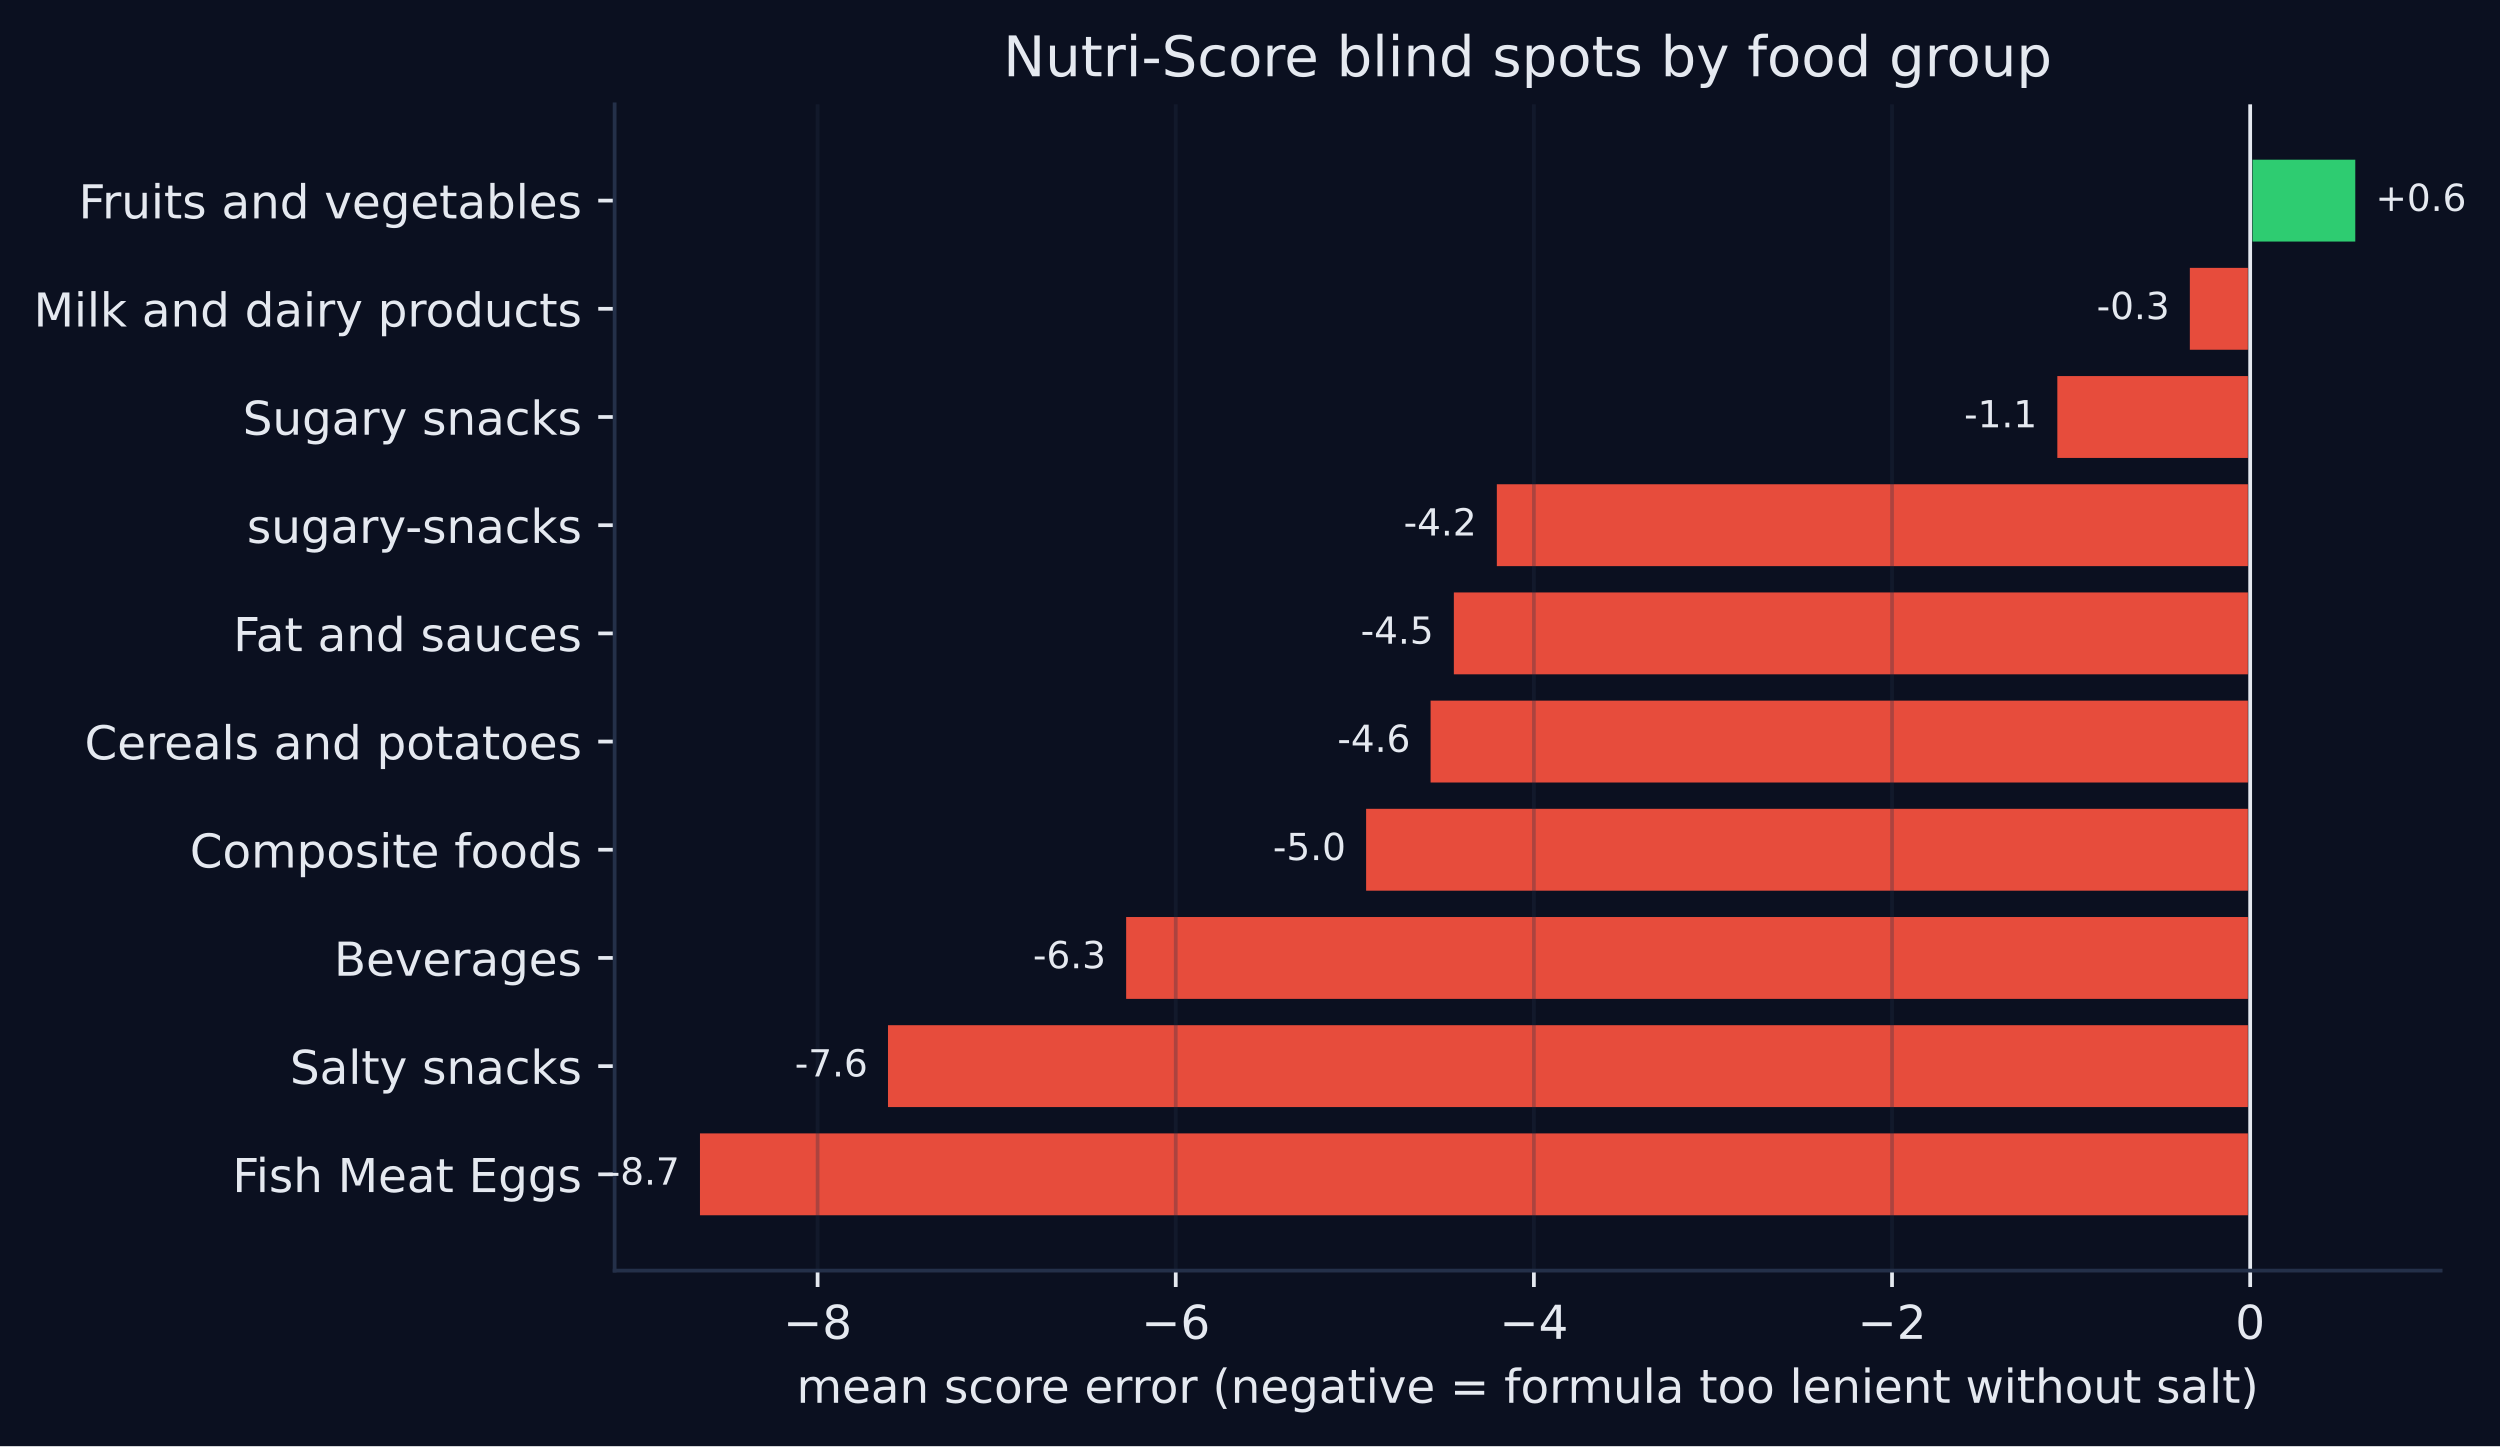
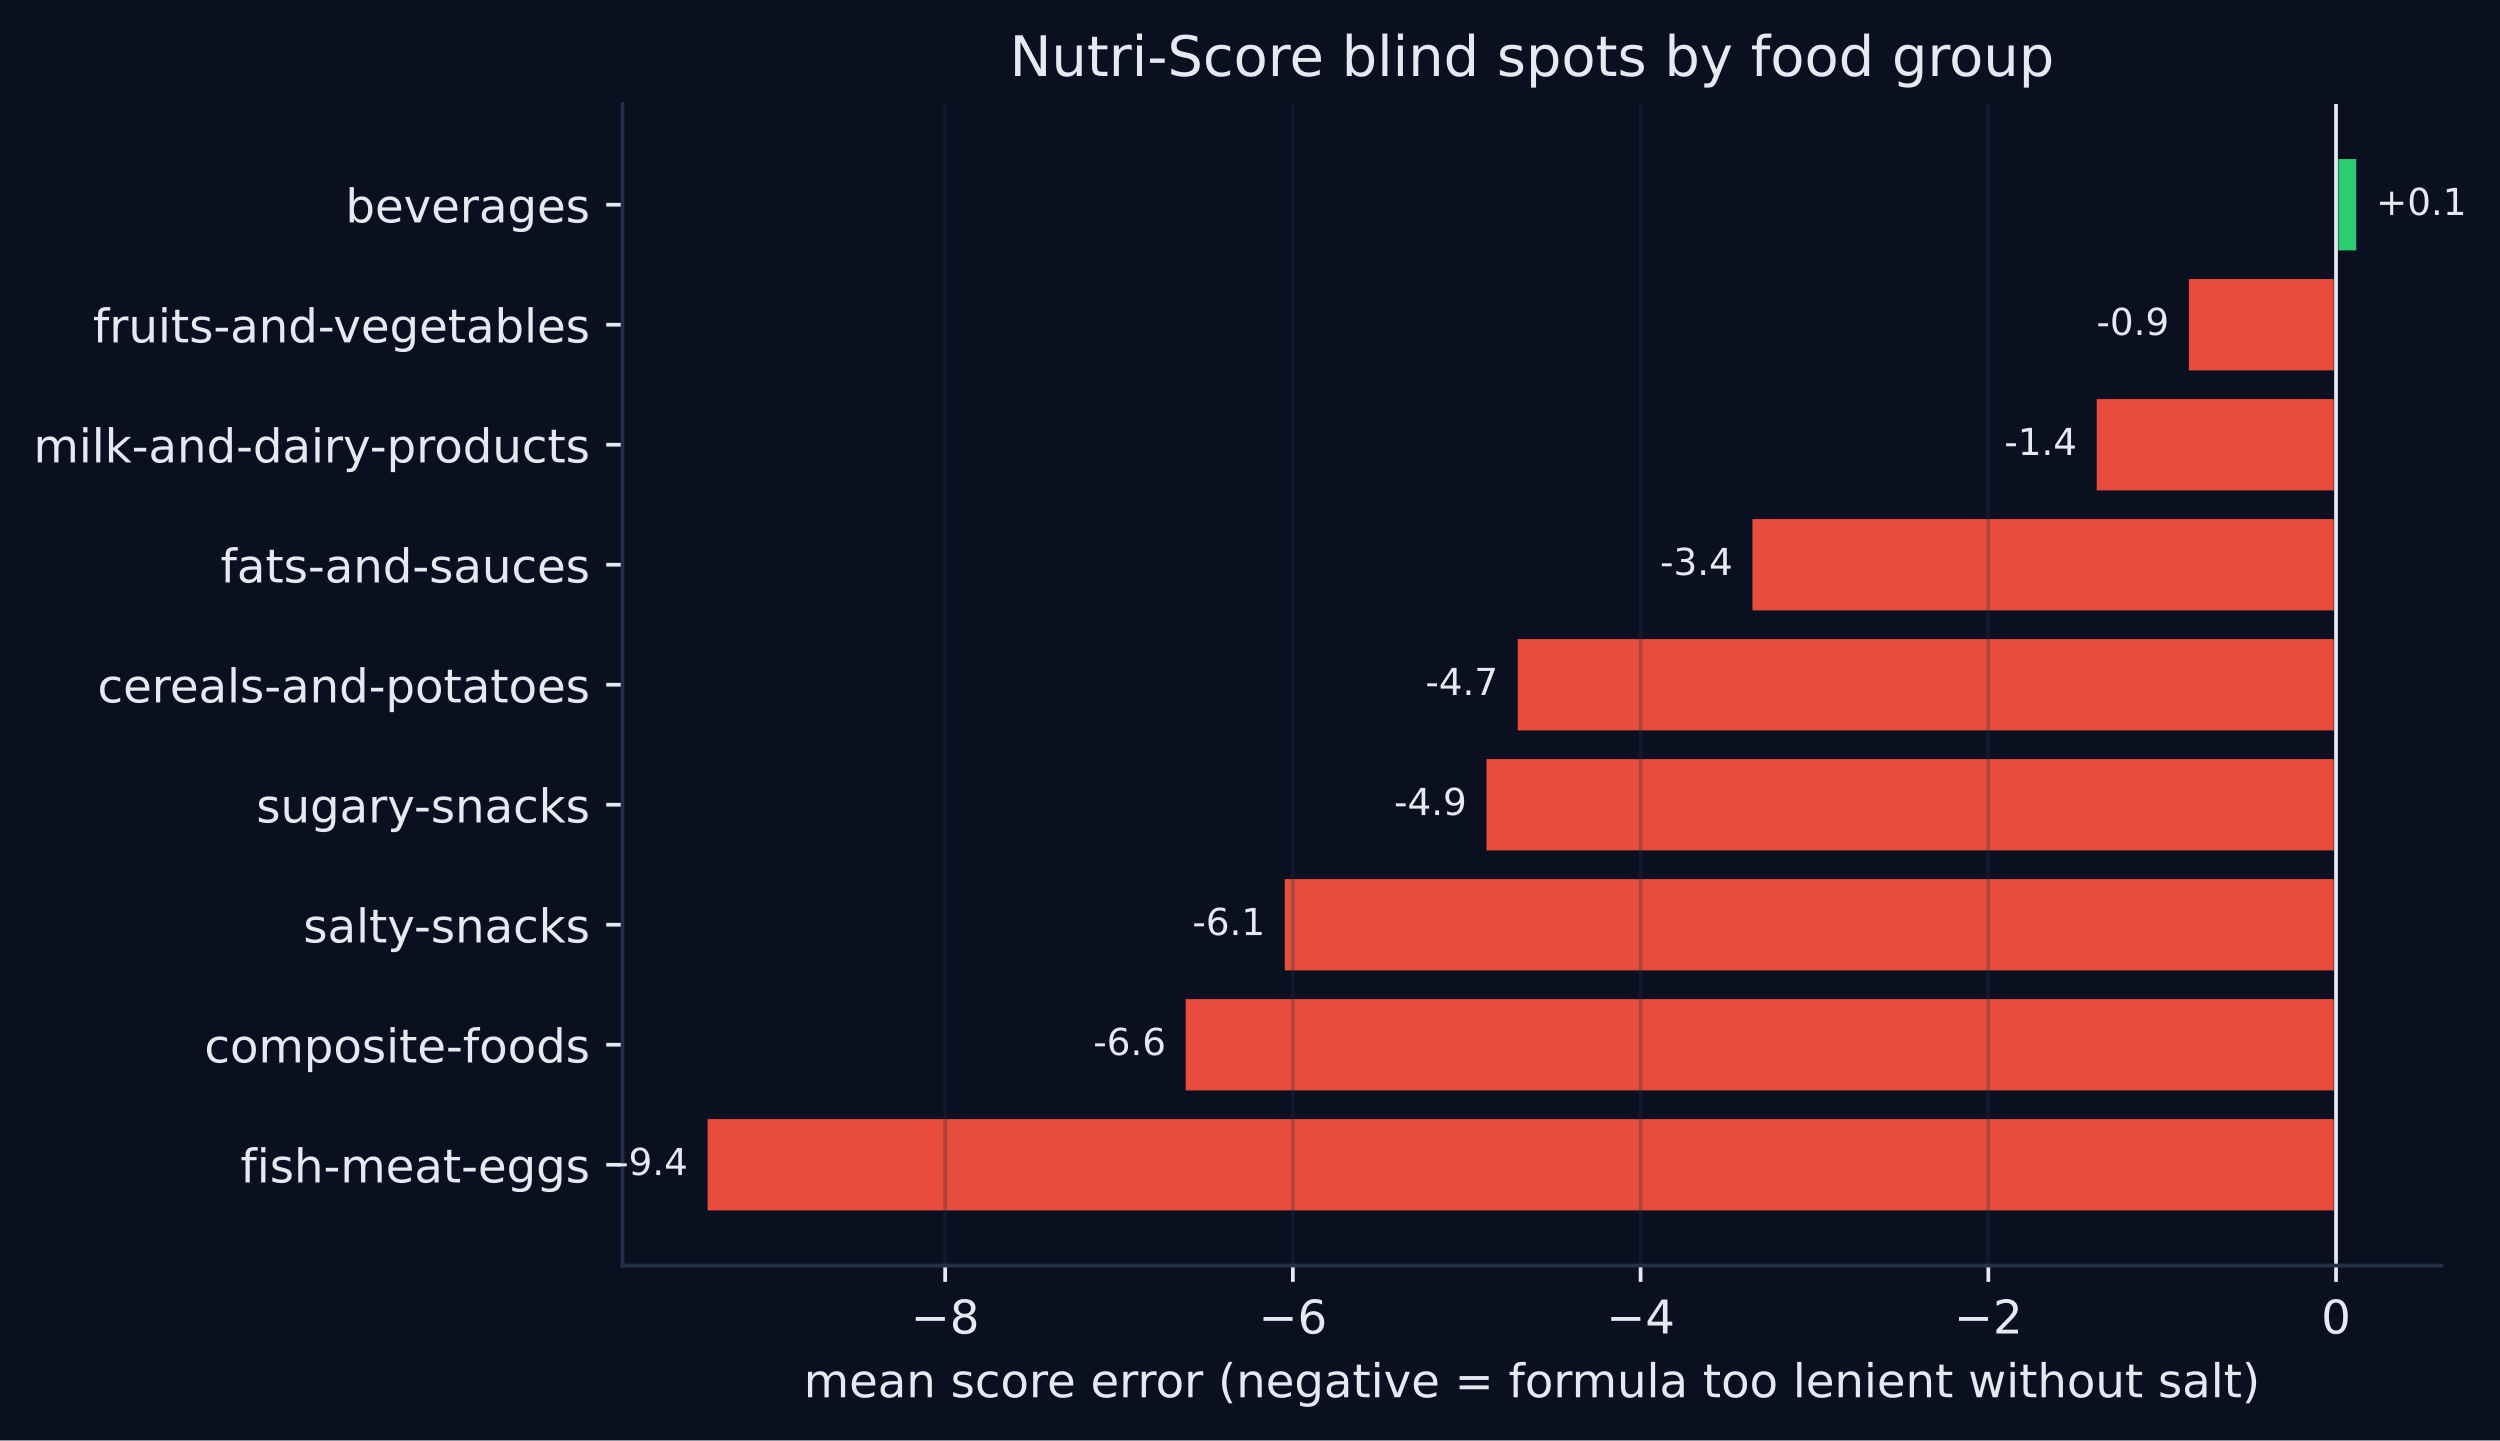
- <svg xmlns="http://www.w3.org/2000/svg" xmlns:xlink="http://www.w3.org/1999/xlink" width="534.777pt" height="309.354pt" viewBox="0 0 534.777 309.354" version="1.1">
+ <svg xmlns="http://www.w3.org/2000/svg" xmlns:xlink="http://www.w3.org/1999/xlink" width="536.907pt" height="309.354pt" viewBox="0 0 536.907 309.354" version="1.1">
  <defs>
    <style type="text/css">*{stroke-linejoin: round; stroke-linecap: butt}</style>
  </defs>
  <g id="figure_1">
    <g id="patch_1">
-       <path d="M 0 309.354  L 534.777 309.354  L 534.777 0  L 0 0  z " style="fill: #0b1020" />
+       <path d="M 0 309.354  L 536.907 309.354  L 536.907 0  L 0 0  z " style="fill: #0b1020" />
    </g>
    <g id="axes_1">
      <g id="patch_2">
-         <path d="M 131.475 271.798  L 522.075 271.798  L 522.075 22.318  L 131.475 22.318  z " style="fill: #0b1020" />
+         <path d="M 133.702 271.798  L 524.302 271.798  L 524.302 22.318  L 133.702 22.318  z " style="fill: #0b1020" />
      </g>
      <g id="patch_3">
-         <path d="M 481.337 260.458  L 149.23 260.458  L 149.23 241.944  L 481.337 241.944  z " clip-path="url(#p2c48b1a745)" style="fill: #e74c3c; stroke: #0b1020; stroke-linejoin: miter" />
+         <path d="M 501.693 260.458  L 151.456 260.458  L 151.456 239.84  L 501.693 239.84  z " clip-path="url(#p2b55b69606)" style="fill: #e74c3c; stroke: #0b1020; stroke-linejoin: miter" />
      </g>
      <g id="patch_4">
-         <path d="M 481.337 237.315  L 189.45 237.315  L 189.45 218.801  L 481.337 218.801  z " clip-path="url(#p2c48b1a745)" style="fill: #e74c3c; stroke: #0b1020; stroke-linejoin: miter" />
+         <path d="M 501.693 234.685  L 254.137 234.685  L 254.137 214.067  L 501.693 214.067  z " clip-path="url(#p2b55b69606)" style="fill: #e74c3c; stroke: #0b1020; stroke-linejoin: miter" />
      </g>
      <g id="patch_5">
-         <path d="M 481.337 214.172  L 240.396 214.172  L 240.396 195.658  L 481.337 195.658  z " clip-path="url(#p2c48b1a745)" style="fill: #e74c3c; stroke: #0b1020; stroke-linejoin: miter" />
+         <path d="M 501.693 208.913  L 275.421 208.913  L 275.421 188.294  L 501.693 188.294  z " clip-path="url(#p2b55b69606)" style="fill: #e74c3c; stroke: #0b1020; stroke-linejoin: miter" />
      </g>
      <g id="patch_6">
-         <path d="M 481.337 191.03  L 291.726 191.03  L 291.726 172.515  L 481.337 172.515  z " clip-path="url(#p2c48b1a745)" style="fill: #e74c3c; stroke: #0b1020; stroke-linejoin: miter" />
+         <path d="M 501.693 183.14  L 318.733 183.14  L 318.733 162.522  L 501.693 162.522  z " clip-path="url(#p2b55b69606)" style="fill: #e74c3c; stroke: #0b1020; stroke-linejoin: miter" />
      </g>
      <g id="patch_7">
-         <path d="M 481.337 167.887  L 305.516 167.887  L 305.516 149.372  L 481.337 149.372  z " clip-path="url(#p2c48b1a745)" style="fill: #e74c3c; stroke: #0b1020; stroke-linejoin: miter" />
+         <path d="M 501.693 157.367  L 325.454 157.367  L 325.454 136.749  L 501.693 136.749  z " clip-path="url(#p2b55b69606)" style="fill: #e74c3c; stroke: #0b1020; stroke-linejoin: miter" />
      </g>
      <g id="patch_8">
-         <path d="M 481.337 144.744  L 310.495 144.744  L 310.495 126.23  L 481.337 126.23  z " clip-path="url(#p2c48b1a745)" style="fill: #e74c3c; stroke: #0b1020; stroke-linejoin: miter" />
+         <path d="M 501.693 131.594  L 375.862 131.594  L 375.862 110.976  L 501.693 110.976  z " clip-path="url(#p2b55b69606)" style="fill: #e74c3c; stroke: #0b1020; stroke-linejoin: miter" />
      </g>
      <g id="patch_9">
-         <path d="M 481.337 121.601  L 319.689 121.601  L 319.689 103.087  L 481.337 103.087  z " clip-path="url(#p2c48b1a745)" style="fill: #e74c3c; stroke: #0b1020; stroke-linejoin: miter" />
+         <path d="M 501.693 105.822  L 449.792 105.822  L 449.792 85.204  L 501.693 85.204  z " clip-path="url(#p2b55b69606)" style="fill: #e74c3c; stroke: #0b1020; stroke-linejoin: miter" />
      </g>
      <g id="patch_10">
-         <path d="M 481.337 98.458  L 439.584 98.458  L 439.584 79.944  L 481.337 79.944  z " clip-path="url(#p2c48b1a745)" style="fill: #e74c3c; stroke: #0b1020; stroke-linejoin: miter" />
+         <path d="M 501.693 80.049  L 469.582 80.049  L 469.582 59.431  L 501.693 59.431  z " clip-path="url(#p2b55b69606)" style="fill: #e74c3c; stroke: #0b1020; stroke-linejoin: miter" />
      </g>
      <g id="patch_11">
-         <path d="M 481.337 75.315  L 467.93 75.315  L 467.93 56.801  L 481.337 56.801  z " clip-path="url(#p2c48b1a745)" style="fill: #e74c3c; stroke: #0b1020; stroke-linejoin: miter" />
-       </g>
-       <g id="patch_12">
-         <path d="M 481.337 52.172  L 504.32 52.172  L 504.32 33.658  L 481.337 33.658  z " clip-path="url(#p2c48b1a745)" style="fill: #2ecc71; stroke: #0b1020; stroke-linejoin: miter" />
+         <path d="M 501.693 54.276  L 506.547 54.276  L 506.547 33.658  L 501.693 33.658  z " clip-path="url(#p2b55b69606)" style="fill: #2ecc71; stroke: #0b1020; stroke-linejoin: miter" />
      </g>
      <g id="matplotlib.axis_1">
        <g id="xtick_1">
          <g id="line2d_1">
-             <path d="M 174.894 271.798  L 174.894 22.318  " clip-path="url(#p2c48b1a745)" style="fill: none; stroke: #243049; stroke-opacity: 0.3; stroke-width: 0.8; stroke-linecap: square" />
+             <path d="M 202.983 271.798  L 202.983 22.318  " clip-path="url(#p2b55b69606)" style="fill: none; stroke: #243049; stroke-opacity: 0.3; stroke-width: 0.8; stroke-linecap: square" />
          </g>
          <g id="line2d_2">
            <defs>
-               <path id="m71399dcc5f" d="M 0 0  L 0 3.5  " style="stroke: #e5e9f0; stroke-width: 0.8" />
+               <path id="me205977857" d="M 0 0  L 0 3.5  " style="stroke: #e5e9f0; stroke-width: 0.8" />
            </defs>
            <g>
-               <use xlink:href="#m71399dcc5f" x="174.894" y="271.798" style="fill: #e5e9f0; stroke: #e5e9f0; stroke-width: 0.8" />
+               <use xlink:href="#me205977857" x="202.983" y="271.798" style="fill: #e5e9f0; stroke: #e5e9f0; stroke-width: 0.8" />
            </g>
          </g>
          <g id="text_1">
-             <text style="font-size: 10px; font-family: 'DejaVu Sans', 'Bitstream Vera Sans', 'Computer Modern Sans Serif', 'Lucida Grande', 'Verdana', 'Geneva', 'Lucid', 'Arial', 'Helvetica', 'Avant Garde', sans-serif; text-anchor: middle; fill: #e5e9f0" x="174.894" y="286.397" transform="rotate(-0 174.8942 286.3966)">−8</text>
+             <text style="font-size: 10px; font-family: 'DejaVu Sans', 'Bitstream Vera Sans', 'Computer Modern Sans Serif', 'Lucida Grande', 'Verdana', 'Geneva', 'Lucid', 'Arial', 'Helvetica', 'Avant Garde', sans-serif; text-anchor: middle; fill: #e5e9f0" x="202.983" y="286.397" transform="rotate(-0 202.9835 286.3966)">−8</text>
          </g>
        </g>
        <g id="xtick_2">
          <g id="line2d_3">
-             <path d="M 251.505 271.798  L 251.505 22.318  " clip-path="url(#p2c48b1a745)" style="fill: none; stroke: #243049; stroke-opacity: 0.3; stroke-width: 0.8; stroke-linecap: square" />
+             <path d="M 277.661 271.798  L 277.661 22.318  " clip-path="url(#p2b55b69606)" style="fill: none; stroke: #243049; stroke-opacity: 0.3; stroke-width: 0.8; stroke-linecap: square" />
          </g>
          <g id="line2d_4">
            <g>
-               <use xlink:href="#m71399dcc5f" x="251.505" y="271.798" style="fill: #e5e9f0; stroke: #e5e9f0; stroke-width: 0.8" />
+               <use xlink:href="#me205977857" x="277.661" y="271.798" style="fill: #e5e9f0; stroke: #e5e9f0; stroke-width: 0.8" />
            </g>
          </g>
          <g id="text_2">
-             <text style="font-size: 10px; font-family: 'DejaVu Sans', 'Bitstream Vera Sans', 'Computer Modern Sans Serif', 'Lucida Grande', 'Verdana', 'Geneva', 'Lucid', 'Arial', 'Helvetica', 'Avant Garde', sans-serif; text-anchor: middle; fill: #e5e9f0" x="251.505" y="286.397" transform="rotate(-0 251.5049 286.3966)">−6</text>
+             <text style="font-size: 10px; font-family: 'DejaVu Sans', 'Bitstream Vera Sans', 'Computer Modern Sans Serif', 'Lucida Grande', 'Verdana', 'Geneva', 'Lucid', 'Arial', 'Helvetica', 'Avant Garde', sans-serif; text-anchor: middle; fill: #e5e9f0" x="277.661" y="286.397" transform="rotate(-0 277.6609 286.3966)">−6</text>
          </g>
        </g>
        <g id="xtick_3">
          <g id="line2d_5">
-             <path d="M 328.116 271.798  L 328.116 22.318  " clip-path="url(#p2c48b1a745)" style="fill: none; stroke: #243049; stroke-opacity: 0.3; stroke-width: 0.8; stroke-linecap: square" />
+             <path d="M 352.338 271.798  L 352.338 22.318  " clip-path="url(#p2b55b69606)" style="fill: none; stroke: #243049; stroke-opacity: 0.3; stroke-width: 0.8; stroke-linecap: square" />
          </g>
          <g id="line2d_6">
            <g>
-               <use xlink:href="#m71399dcc5f" x="328.116" y="271.798" style="fill: #e5e9f0; stroke: #e5e9f0; stroke-width: 0.8" />
+               <use xlink:href="#me205977857" x="352.338" y="271.798" style="fill: #e5e9f0; stroke: #e5e9f0; stroke-width: 0.8" />
            </g>
          </g>
          <g id="text_3">
-             <text style="font-size: 10px; font-family: 'DejaVu Sans', 'Bitstream Vera Sans', 'Computer Modern Sans Serif', 'Lucida Grande', 'Verdana', 'Geneva', 'Lucid', 'Arial', 'Helvetica', 'Avant Garde', sans-serif; text-anchor: middle; fill: #e5e9f0" x="328.116" y="286.397" transform="rotate(-0 328.1157 286.3966)">−4</text>
+             <text style="font-size: 10px; font-family: 'DejaVu Sans', 'Bitstream Vera Sans', 'Computer Modern Sans Serif', 'Lucida Grande', 'Verdana', 'Geneva', 'Lucid', 'Arial', 'Helvetica', 'Avant Garde', sans-serif; text-anchor: middle; fill: #e5e9f0" x="352.338" y="286.397" transform="rotate(-0 352.3382 286.3966)">−4</text>
          </g>
        </g>
        <g id="xtick_4">
          <g id="line2d_7">
-             <path d="M 404.726 271.798  L 404.726 22.318  " clip-path="url(#p2c48b1a745)" style="fill: none; stroke: #243049; stroke-opacity: 0.3; stroke-width: 0.8; stroke-linecap: square" />
+             <path d="M 427.016 271.798  L 427.016 22.318  " clip-path="url(#p2b55b69606)" style="fill: none; stroke: #243049; stroke-opacity: 0.3; stroke-width: 0.8; stroke-linecap: square" />
          </g>
          <g id="line2d_8">
            <g>
-               <use xlink:href="#m71399dcc5f" x="404.726" y="271.798" style="fill: #e5e9f0; stroke: #e5e9f0; stroke-width: 0.8" />
+               <use xlink:href="#me205977857" x="427.016" y="271.798" style="fill: #e5e9f0; stroke: #e5e9f0; stroke-width: 0.8" />
            </g>
          </g>
          <g id="text_4">
-             <text style="font-size: 10px; font-family: 'DejaVu Sans', 'Bitstream Vera Sans', 'Computer Modern Sans Serif', 'Lucida Grande', 'Verdana', 'Geneva', 'Lucid', 'Arial', 'Helvetica', 'Avant Garde', sans-serif; text-anchor: middle; fill: #e5e9f0" x="404.726" y="286.397" transform="rotate(-0 404.7265 286.3966)">−2</text>
+             <text style="font-size: 10px; font-family: 'DejaVu Sans', 'Bitstream Vera Sans', 'Computer Modern Sans Serif', 'Lucida Grande', 'Verdana', 'Geneva', 'Lucid', 'Arial', 'Helvetica', 'Avant Garde', sans-serif; text-anchor: middle; fill: #e5e9f0" x="427.016" y="286.397" transform="rotate(-0 427.0156 286.3966)">−2</text>
          </g>
        </g>
        <g id="xtick_5">
          <g id="line2d_9">
-             <path d="M 481.337 271.798  L 481.337 22.318  " clip-path="url(#p2c48b1a745)" style="fill: none; stroke: #243049; stroke-opacity: 0.3; stroke-width: 0.8; stroke-linecap: square" />
+             <path d="M 501.693 271.798  L 501.693 22.318  " clip-path="url(#p2b55b69606)" style="fill: none; stroke: #243049; stroke-opacity: 0.3; stroke-width: 0.8; stroke-linecap: square" />
          </g>
          <g id="line2d_10">
            <g>
-               <use xlink:href="#m71399dcc5f" x="481.337" y="271.798" style="fill: #e5e9f0; stroke: #e5e9f0; stroke-width: 0.8" />
+               <use xlink:href="#me205977857" x="501.693" y="271.798" style="fill: #e5e9f0; stroke: #e5e9f0; stroke-width: 0.8" />
            </g>
          </g>
          <g id="text_5">
-             <text style="font-size: 10px; font-family: 'DejaVu Sans', 'Bitstream Vera Sans', 'Computer Modern Sans Serif', 'Lucida Grande', 'Verdana', 'Geneva', 'Lucid', 'Arial', 'Helvetica', 'Avant Garde', sans-serif; text-anchor: middle; fill: #e5e9f0" x="481.337" y="286.397" transform="rotate(-0 481.3372 286.3966)">0</text>
+             <text style="font-size: 10px; font-family: 'DejaVu Sans', 'Bitstream Vera Sans', 'Computer Modern Sans Serif', 'Lucida Grande', 'Verdana', 'Geneva', 'Lucid', 'Arial', 'Helvetica', 'Avant Garde', sans-serif; text-anchor: middle; fill: #e5e9f0" x="501.693" y="286.397" transform="rotate(-0 501.693 286.3966)">0</text>
          </g>
        </g>
        <g id="text_6">
-           <text style="font-size: 10px; font-family: 'DejaVu Sans', 'Bitstream Vera Sans', 'Computer Modern Sans Serif', 'Lucida Grande', 'Verdana', 'Geneva', 'Lucid', 'Arial', 'Helvetica', 'Avant Garde', sans-serif; text-anchor: middle; fill: #e5e9f0" x="326.775" y="300.075" transform="rotate(-0 326.775 300.0747)">mean score error  (negative = formula too lenient without salt)</text>
+           <text style="font-size: 10px; font-family: 'DejaVu Sans', 'Bitstream Vera Sans', 'Computer Modern Sans Serif', 'Lucida Grande', 'Verdana', 'Geneva', 'Lucid', 'Arial', 'Helvetica', 'Avant Garde', sans-serif; text-anchor: middle; fill: #e5e9f0" x="329.002" y="300.075" transform="rotate(-0 329.0016 300.0747)">mean score error  (negative = formula too lenient without salt)</text>
        </g>
      </g>
      <g id="matplotlib.axis_2">
        <g id="ytick_1">
          <g id="line2d_11">
            <defs>
-               <path id="m9b9bcc1a3e" d="M 0 0  L -3.5 0  " style="stroke: #e5e9f0; stroke-width: 0.8" />
+               <path id="m5468a622cf" d="M 0 0  L -3.5 0  " style="stroke: #e5e9f0; stroke-width: 0.8" />
            </defs>
            <g>
-               <use xlink:href="#m9b9bcc1a3e" x="131.475" y="251.201" style="fill: #e5e9f0; stroke: #e5e9f0; stroke-width: 0.8" />
+               <use xlink:href="#m5468a622cf" x="133.702" y="250.149" style="fill: #e5e9f0; stroke: #e5e9f0; stroke-width: 0.8" />
            </g>
          </g>
          <g id="text_7">
-             <text style="font-size: 10px; font-family: 'DejaVu Sans', 'Bitstream Vera Sans', 'Computer Modern Sans Serif', 'Lucida Grande', 'Verdana', 'Geneva', 'Lucid', 'Arial', 'Helvetica', 'Avant Garde', sans-serif; text-anchor: end; fill: #e5e9f0" x="124.475" y="255" transform="rotate(-0 124.475 255.0002)">Fish Meat Eggs</text>
+             <text style="font-size: 10px; font-family: 'DejaVu Sans', 'Bitstream Vera Sans', 'Computer Modern Sans Serif', 'Lucida Grande', 'Verdana', 'Geneva', 'Lucid', 'Arial', 'Helvetica', 'Avant Garde', sans-serif; text-anchor: end; fill: #e5e9f0" x="126.702" y="253.948" transform="rotate(-0 126.7016 253.9483)">fish-meat-eggs</text>
          </g>
        </g>
        <g id="ytick_2">
          <g id="line2d_12">
            <g>
-               <use xlink:href="#m9b9bcc1a3e" x="131.475" y="228.058" style="fill: #e5e9f0; stroke: #e5e9f0; stroke-width: 0.8" />
+               <use xlink:href="#m5468a622cf" x="133.702" y="224.376" style="fill: #e5e9f0; stroke: #e5e9f0; stroke-width: 0.8" />
            </g>
          </g>
          <g id="text_8">
-             <text style="font-size: 10px; font-family: 'DejaVu Sans', 'Bitstream Vera Sans', 'Computer Modern Sans Serif', 'Lucida Grande', 'Verdana', 'Geneva', 'Lucid', 'Arial', 'Helvetica', 'Avant Garde', sans-serif; text-anchor: end; fill: #e5e9f0" x="124.475" y="231.857" transform="rotate(-0 124.475 231.8573)">Salty snacks</text>
+             <text style="font-size: 10px; font-family: 'DejaVu Sans', 'Bitstream Vera Sans', 'Computer Modern Sans Serif', 'Lucida Grande', 'Verdana', 'Geneva', 'Lucid', 'Arial', 'Helvetica', 'Avant Garde', sans-serif; text-anchor: end; fill: #e5e9f0" x="126.702" y="228.176" transform="rotate(-0 126.7016 228.1755)">composite-foods</text>
          </g>
        </g>
        <g id="ytick_3">
          <g id="line2d_13">
            <g>
-               <use xlink:href="#m9b9bcc1a3e" x="131.475" y="204.915" style="fill: #e5e9f0; stroke: #e5e9f0; stroke-width: 0.8" />
+               <use xlink:href="#m5468a622cf" x="133.702" y="198.604" style="fill: #e5e9f0; stroke: #e5e9f0; stroke-width: 0.8" />
            </g>
          </g>
          <g id="text_9">
-             <text style="font-size: 10px; font-family: 'DejaVu Sans', 'Bitstream Vera Sans', 'Computer Modern Sans Serif', 'Lucida Grande', 'Verdana', 'Geneva', 'Lucid', 'Arial', 'Helvetica', 'Avant Garde', sans-serif; text-anchor: end; fill: #e5e9f0" x="124.475" y="208.714" transform="rotate(-0 124.475 208.7145)">Beverages</text>
+             <text style="font-size: 10px; font-family: 'DejaVu Sans', 'Bitstream Vera Sans', 'Computer Modern Sans Serif', 'Lucida Grande', 'Verdana', 'Geneva', 'Lucid', 'Arial', 'Helvetica', 'Avant Garde', sans-serif; text-anchor: end; fill: #e5e9f0" x="126.702" y="202.403" transform="rotate(-0 126.7016 202.4028)">salty-snacks</text>
          </g>
        </g>
        <g id="ytick_4">
          <g id="line2d_14">
            <g>
-               <use xlink:href="#m9b9bcc1a3e" x="131.475" y="181.772" style="fill: #e5e9f0; stroke: #e5e9f0; stroke-width: 0.8" />
+               <use xlink:href="#m5468a622cf" x="133.702" y="172.831" style="fill: #e5e9f0; stroke: #e5e9f0; stroke-width: 0.8" />
            </g>
          </g>
          <g id="text_10">
-             <text style="font-size: 10px; font-family: 'DejaVu Sans', 'Bitstream Vera Sans', 'Computer Modern Sans Serif', 'Lucida Grande', 'Verdana', 'Geneva', 'Lucid', 'Arial', 'Helvetica', 'Avant Garde', sans-serif; text-anchor: end; fill: #e5e9f0" x="124.475" y="185.572" transform="rotate(-0 124.475 185.5716)">Composite foods</text>
+             <text style="font-size: 10px; font-family: 'DejaVu Sans', 'Bitstream Vera Sans', 'Computer Modern Sans Serif', 'Lucida Grande', 'Verdana', 'Geneva', 'Lucid', 'Arial', 'Helvetica', 'Avant Garde', sans-serif; text-anchor: end; fill: #e5e9f0" x="126.702" y="176.63" transform="rotate(-0 126.7016 176.6301)">sugary-snacks</text>
          </g>
        </g>
        <g id="ytick_5">
          <g id="line2d_15">
            <g>
-               <use xlink:href="#m9b9bcc1a3e" x="131.475" y="158.63" style="fill: #e5e9f0; stroke: #e5e9f0; stroke-width: 0.8" />
+               <use xlink:href="#m5468a622cf" x="133.702" y="147.058" style="fill: #e5e9f0; stroke: #e5e9f0; stroke-width: 0.8" />
            </g>
          </g>
          <g id="text_11">
-             <text style="font-size: 10px; font-family: 'DejaVu Sans', 'Bitstream Vera Sans', 'Computer Modern Sans Serif', 'Lucida Grande', 'Verdana', 'Geneva', 'Lucid', 'Arial', 'Helvetica', 'Avant Garde', sans-serif; text-anchor: end; fill: #e5e9f0" x="124.475" y="162.429" transform="rotate(-0 124.475 162.4288)">Cereals and potatoes</text>
+             <text style="font-size: 10px; font-family: 'DejaVu Sans', 'Bitstream Vera Sans', 'Computer Modern Sans Serif', 'Lucida Grande', 'Verdana', 'Geneva', 'Lucid', 'Arial', 'Helvetica', 'Avant Garde', sans-serif; text-anchor: end; fill: #e5e9f0" x="126.702" y="150.857" transform="rotate(-0 126.7016 150.8573)">cereals-and-potatoes</text>
          </g>
        </g>
        <g id="ytick_6">
          <g id="line2d_16">
            <g>
-               <use xlink:href="#m9b9bcc1a3e" x="131.475" y="135.487" style="fill: #e5e9f0; stroke: #e5e9f0; stroke-width: 0.8" />
+               <use xlink:href="#m5468a622cf" x="133.702" y="121.285" style="fill: #e5e9f0; stroke: #e5e9f0; stroke-width: 0.8" />
            </g>
          </g>
          <g id="text_12">
-             <text style="font-size: 10px; font-family: 'DejaVu Sans', 'Bitstream Vera Sans', 'Computer Modern Sans Serif', 'Lucida Grande', 'Verdana', 'Geneva', 'Lucid', 'Arial', 'Helvetica', 'Avant Garde', sans-serif; text-anchor: end; fill: #e5e9f0" x="124.475" y="139.286" transform="rotate(-0 124.475 139.2859)">Fat and sauces</text>
+             <text style="font-size: 10px; font-family: 'DejaVu Sans', 'Bitstream Vera Sans', 'Computer Modern Sans Serif', 'Lucida Grande', 'Verdana', 'Geneva', 'Lucid', 'Arial', 'Helvetica', 'Avant Garde', sans-serif; text-anchor: end; fill: #e5e9f0" x="126.702" y="125.085" transform="rotate(-0 126.7016 125.0846)">fats-and-sauces</text>
          </g>
        </g>
        <g id="ytick_7">
          <g id="line2d_17">
            <g>
-               <use xlink:href="#m9b9bcc1a3e" x="131.475" y="112.344" style="fill: #e5e9f0; stroke: #e5e9f0; stroke-width: 0.8" />
+               <use xlink:href="#m5468a622cf" x="133.702" y="95.513" style="fill: #e5e9f0; stroke: #e5e9f0; stroke-width: 0.8" />
            </g>
          </g>
          <g id="text_13">
-             <text style="font-size: 10px; font-family: 'DejaVu Sans', 'Bitstream Vera Sans', 'Computer Modern Sans Serif', 'Lucida Grande', 'Verdana', 'Geneva', 'Lucid', 'Arial', 'Helvetica', 'Avant Garde', sans-serif; text-anchor: end; fill: #e5e9f0" x="124.475" y="116.143" transform="rotate(-0 124.475 116.1431)">sugary-snacks</text>
+             <text style="font-size: 10px; font-family: 'DejaVu Sans', 'Bitstream Vera Sans', 'Computer Modern Sans Serif', 'Lucida Grande', 'Verdana', 'Geneva', 'Lucid', 'Arial', 'Helvetica', 'Avant Garde', sans-serif; text-anchor: end; fill: #e5e9f0" x="126.702" y="99.312" transform="rotate(-0 126.7016 99.31189)">milk-and-dairy-products</text>
          </g>
        </g>
        <g id="ytick_8">
          <g id="line2d_18">
            <g>
-               <use xlink:href="#m9b9bcc1a3e" x="131.475" y="89.201" style="fill: #e5e9f0; stroke: #e5e9f0; stroke-width: 0.8" />
+               <use xlink:href="#m5468a622cf" x="133.702" y="69.74" style="fill: #e5e9f0; stroke: #e5e9f0; stroke-width: 0.8" />
            </g>
          </g>
          <g id="text_14">
-             <text style="font-size: 10px; font-family: 'DejaVu Sans', 'Bitstream Vera Sans', 'Computer Modern Sans Serif', 'Lucida Grande', 'Verdana', 'Geneva', 'Lucid', 'Arial', 'Helvetica', 'Avant Garde', sans-serif; text-anchor: end; fill: #e5e9f0" x="124.475" y="93" transform="rotate(-0 124.475 93.0002)">Sugary snacks</text>
+             <text style="font-size: 10px; font-family: 'DejaVu Sans', 'Bitstream Vera Sans', 'Computer Modern Sans Serif', 'Lucida Grande', 'Verdana', 'Geneva', 'Lucid', 'Arial', 'Helvetica', 'Avant Garde', sans-serif; text-anchor: end; fill: #e5e9f0" x="126.702" y="73.539" transform="rotate(-0 126.7016 73.53916)">fruits-and-vegetables</text>
          </g>
        </g>
        <g id="ytick_9">
          <g id="line2d_19">
            <g>
-               <use xlink:href="#m9b9bcc1a3e" x="131.475" y="66.058" style="fill: #e5e9f0; stroke: #e5e9f0; stroke-width: 0.8" />
+               <use xlink:href="#m5468a622cf" x="133.702" y="43.967" style="fill: #e5e9f0; stroke: #e5e9f0; stroke-width: 0.8" />
            </g>
          </g>
          <g id="text_15">
-             <text style="font-size: 10px; font-family: 'DejaVu Sans', 'Bitstream Vera Sans', 'Computer Modern Sans Serif', 'Lucida Grande', 'Verdana', 'Geneva', 'Lucid', 'Arial', 'Helvetica', 'Avant Garde', sans-serif; text-anchor: end; fill: #e5e9f0" x="124.475" y="69.857" transform="rotate(-0 124.475 69.85734)">Milk and dairy products</text>
-           </g>
-         </g>
-         <g id="ytick_10">
-           <g id="line2d_20">
-             <g>
-               <use xlink:href="#m9b9bcc1a3e" x="131.475" y="42.915" style="fill: #e5e9f0; stroke: #e5e9f0; stroke-width: 0.8" />
-             </g>
-           </g>
-           <g id="text_16">
-             <text style="font-size: 10px; font-family: 'DejaVu Sans', 'Bitstream Vera Sans', 'Computer Modern Sans Serif', 'Lucida Grande', 'Verdana', 'Geneva', 'Lucid', 'Arial', 'Helvetica', 'Avant Garde', sans-serif; text-anchor: end; fill: #e5e9f0" x="124.475" y="46.714" transform="rotate(-0 124.475 46.71449)">Fruits and vegetables</text>
-           </g>
-         </g>
-       </g>
-       <g id="line2d_21">
-         <path d="M 481.337 271.798  L 481.337 22.318  " clip-path="url(#p2c48b1a745)" style="fill: none; stroke: #e5e9f0; stroke-width: 0.8; stroke-linecap: square" />
+             <text style="font-size: 10px; font-family: 'DejaVu Sans', 'Bitstream Vera Sans', 'Computer Modern Sans Serif', 'Lucida Grande', 'Verdana', 'Geneva', 'Lucid', 'Arial', 'Helvetica', 'Avant Garde', sans-serif; text-anchor: end; fill: #e5e9f0" x="126.702" y="47.766" transform="rotate(-0 126.7016 47.76644)">beverages</text>
+           </g>
+         </g>
+       </g>
+       <g id="line2d_20">
+         <path d="M 501.693 271.798  L 501.693 22.318  " clip-path="url(#p2b55b69606)" style="fill: none; stroke: #e5e9f0; stroke-width: 0.8; stroke-linecap: square" />
+       </g>
+       <g id="patch_12">
+         <path d="M 133.702 271.798  L 133.702 22.318  " style="fill: none; stroke: #243049; stroke-width: 0.8; stroke-linejoin: miter; stroke-linecap: square" />
      </g>
      <g id="patch_13">
-         <path d="M 131.475 271.798  L 131.475 22.318  " style="fill: none; stroke: #243049; stroke-width: 0.8; stroke-linejoin: miter; stroke-linecap: square" />
-       </g>
-       <g id="patch_14">
-         <path d="M 131.475 271.798  L 522.075 271.798  " style="fill: none; stroke: #243049; stroke-width: 0.8; stroke-linejoin: miter; stroke-linecap: square" />
+         <path d="M 133.702 271.798  L 524.302 271.798  " style="fill: none; stroke: #243049; stroke-width: 0.8; stroke-linejoin: miter; stroke-linecap: square" />
+       </g>
+       <g id="text_16">
+         <text style="font-size: 8px; font-family: 'DejaVu Sans', 'Bitstream Vera Sans', 'Computer Modern Sans Serif', 'Lucida Grande', 'Verdana', 'Geneva', 'Lucid', 'Arial', 'Helvetica', 'Avant Garde', sans-serif; text-anchor: end; fill: #e5e9f0" x="147.722" y="252.357" transform="rotate(-0 147.7222 252.3565)">-9.4</text>
      </g>
      <g id="text_17">
-         <text style="font-size: 8px; font-family: 'DejaVu Sans', 'Bitstream Vera Sans', 'Computer Modern Sans Serif', 'Lucida Grande', 'Verdana', 'Geneva', 'Lucid', 'Arial', 'Helvetica', 'Avant Garde', sans-serif; text-anchor: end; fill: #e5e9f0" x="145.399" y="253.408" transform="rotate(-0 145.399 253.4085)">-8.7</text>
+         <text style="font-size: 8px; font-family: 'DejaVu Sans', 'Bitstream Vera Sans', 'Computer Modern Sans Serif', 'Lucida Grande', 'Verdana', 'Geneva', 'Lucid', 'Arial', 'Helvetica', 'Avant Garde', sans-serif; text-anchor: end; fill: #e5e9f0" x="250.404" y="226.584" transform="rotate(-0 250.4036 226.5838)">-6.6</text>
      </g>
      <g id="text_18">
-         <text style="font-size: 8px; font-family: 'DejaVu Sans', 'Bitstream Vera Sans', 'Computer Modern Sans Serif', 'Lucida Grande', 'Verdana', 'Geneva', 'Lucid', 'Arial', 'Helvetica', 'Avant Garde', sans-serif; text-anchor: end; fill: #e5e9f0" x="185.62" y="230.266" transform="rotate(-0 185.6197 230.2656)">-7.6</text>
+         <text style="font-size: 8px; font-family: 'DejaVu Sans', 'Bitstream Vera Sans', 'Computer Modern Sans Serif', 'Lucida Grande', 'Verdana', 'Geneva', 'Lucid', 'Arial', 'Helvetica', 'Avant Garde', sans-serif; text-anchor: end; fill: #e5e9f0" x="271.687" y="200.811" transform="rotate(-0 271.6867 200.8111)">-6.1</text>
      </g>
      <g id="text_19">
-         <text style="font-size: 8px; font-family: 'DejaVu Sans', 'Bitstream Vera Sans', 'Computer Modern Sans Serif', 'Lucida Grande', 'Verdana', 'Geneva', 'Lucid', 'Arial', 'Helvetica', 'Avant Garde', sans-serif; text-anchor: end; fill: #e5e9f0" x="236.566" y="207.123" transform="rotate(-0 236.5658 207.1228)">-6.3</text>
+         <text style="font-size: 8px; font-family: 'DejaVu Sans', 'Bitstream Vera Sans', 'Computer Modern Sans Serif', 'Lucida Grande', 'Verdana', 'Geneva', 'Lucid', 'Arial', 'Helvetica', 'Avant Garde', sans-serif; text-anchor: end; fill: #e5e9f0" x="315" y="175.038" transform="rotate(-0 314.9996 175.0384)">-4.9</text>
      </g>
      <g id="text_20">
-         <text style="font-size: 8px; font-family: 'DejaVu Sans', 'Bitstream Vera Sans', 'Computer Modern Sans Serif', 'Lucida Grande', 'Verdana', 'Geneva', 'Lucid', 'Arial', 'Helvetica', 'Avant Garde', sans-serif; text-anchor: end; fill: #e5e9f0" x="287.895" y="183.98" transform="rotate(-0 287.895 183.9799)">-5.0</text>
+         <text style="font-size: 8px; font-family: 'DejaVu Sans', 'Bitstream Vera Sans', 'Computer Modern Sans Serif', 'Lucida Grande', 'Verdana', 'Geneva', 'Lucid', 'Arial', 'Helvetica', 'Avant Garde', sans-serif; text-anchor: end; fill: #e5e9f0" x="321.721" y="149.266" transform="rotate(-0 321.7205 149.2656)">-4.7</text>
      </g>
      <g id="text_21">
-         <text style="font-size: 8px; font-family: 'DejaVu Sans', 'Bitstream Vera Sans', 'Computer Modern Sans Serif', 'Lucida Grande', 'Verdana', 'Geneva', 'Lucid', 'Arial', 'Helvetica', 'Avant Garde', sans-serif; text-anchor: end; fill: #e5e9f0" x="301.685" y="160.837" transform="rotate(-0 301.685 160.8371)">-4.6</text>
+         <text style="font-size: 8px; font-family: 'DejaVu Sans', 'Bitstream Vera Sans', 'Computer Modern Sans Serif', 'Lucida Grande', 'Verdana', 'Geneva', 'Lucid', 'Arial', 'Helvetica', 'Avant Garde', sans-serif; text-anchor: end; fill: #e5e9f0" x="372.128" y="123.493" transform="rotate(-0 372.1277 123.4929)">-3.4</text>
      </g>
      <g id="text_22">
-         <text style="font-size: 8px; font-family: 'DejaVu Sans', 'Bitstream Vera Sans', 'Computer Modern Sans Serif', 'Lucida Grande', 'Verdana', 'Geneva', 'Lucid', 'Arial', 'Helvetica', 'Avant Garde', sans-serif; text-anchor: end; fill: #e5e9f0" x="306.665" y="137.694" transform="rotate(-0 306.6647 137.6942)">-4.5</text>
+         <text style="font-size: 8px; font-family: 'DejaVu Sans', 'Bitstream Vera Sans', 'Computer Modern Sans Serif', 'Lucida Grande', 'Verdana', 'Geneva', 'Lucid', 'Arial', 'Helvetica', 'Avant Garde', sans-serif; text-anchor: end; fill: #e5e9f0" x="446.058" y="97.72" transform="rotate(-0 446.0583 97.72017)">-1.4</text>
      </g>
      <g id="text_23">
-         <text style="font-size: 8px; font-family: 'DejaVu Sans', 'Bitstream Vera Sans', 'Computer Modern Sans Serif', 'Lucida Grande', 'Verdana', 'Geneva', 'Lucid', 'Arial', 'Helvetica', 'Avant Garde', sans-serif; text-anchor: end; fill: #e5e9f0" x="315.858" y="114.551" transform="rotate(-0 315.858 114.5513)">-4.2</text>
+         <text style="font-size: 8px; font-family: 'DejaVu Sans', 'Bitstream Vera Sans', 'Computer Modern Sans Serif', 'Lucida Grande', 'Verdana', 'Geneva', 'Lucid', 'Arial', 'Helvetica', 'Avant Garde', sans-serif; text-anchor: end; fill: #e5e9f0" x="465.848" y="71.947" transform="rotate(-0 465.8478 71.94744)">-0.9</text>
      </g>
      <g id="text_24">
-         <text style="font-size: 8px; font-family: 'DejaVu Sans', 'Bitstream Vera Sans', 'Computer Modern Sans Serif', 'Lucida Grande', 'Verdana', 'Geneva', 'Lucid', 'Arial', 'Helvetica', 'Avant Garde', sans-serif; text-anchor: end; fill: #e5e9f0" x="435.754" y="91.408" transform="rotate(-0 435.7538 91.40848)">-1.1</text>
+         <text style="font-size: 8px; font-family: 'DejaVu Sans', 'Bitstream Vera Sans', 'Computer Modern Sans Serif', 'Lucida Grande', 'Verdana', 'Geneva', 'Lucid', 'Arial', 'Helvetica', 'Avant Garde', sans-serif; text-anchor: start; fill: #e5e9f0" x="510.281" y="46.175" transform="rotate(-0 510.2809 46.17472)">+0.1</text>
      </g>
      <g id="text_25">
-         <text style="font-size: 8px; font-family: 'DejaVu Sans', 'Bitstream Vera Sans', 'Computer Modern Sans Serif', 'Lucida Grande', 'Verdana', 'Geneva', 'Lucid', 'Arial', 'Helvetica', 'Avant Garde', sans-serif; text-anchor: end; fill: #e5e9f0" x="464.1" y="68.266" transform="rotate(-0 464.0998 68.26562)">-0.3</text>
-       </g>
-       <g id="text_26">
-         <text style="font-size: 8px; font-family: 'DejaVu Sans', 'Bitstream Vera Sans', 'Computer Modern Sans Serif', 'Lucida Grande', 'Verdana', 'Geneva', 'Lucid', 'Arial', 'Helvetica', 'Avant Garde', sans-serif; text-anchor: start; fill: #e5e9f0" x="508.151" y="45.123" transform="rotate(-0 508.151 45.12277)">+0.6</text>
-       </g>
-       <g id="text_27">
-         <text style="font-size: 12px; font-family: 'DejaVu Sans', 'Bitstream Vera Sans', 'Computer Modern Sans Serif', 'Lucida Grande', 'Verdana', 'Geneva', 'Lucid', 'Arial', 'Helvetica', 'Avant Garde', sans-serif; text-anchor: middle; fill: #e5e9f0" x="326.775" y="16.318" transform="rotate(-0 326.775 16.31812)">Nutri-Score blind spots by food group</text>
+         <text style="font-size: 12px; font-family: 'DejaVu Sans', 'Bitstream Vera Sans', 'Computer Modern Sans Serif', 'Lucida Grande', 'Verdana', 'Geneva', 'Lucid', 'Arial', 'Helvetica', 'Avant Garde', sans-serif; text-anchor: middle; fill: #e5e9f0" x="329.002" y="16.318" transform="rotate(-0 329.0016 16.31812)">Nutri-Score blind spots by food group</text>
      </g>
    </g>
  </g>
  <defs>
-     <clipPath id="p2c48b1a745">
-       <rect x="131.475" y="22.318" width="390.6" height="249.48" />
+     <clipPath id="p2b55b69606">
+       <rect x="133.702" y="22.318" width="390.6" height="249.48" />
    </clipPath>
  </defs>
</svg>
